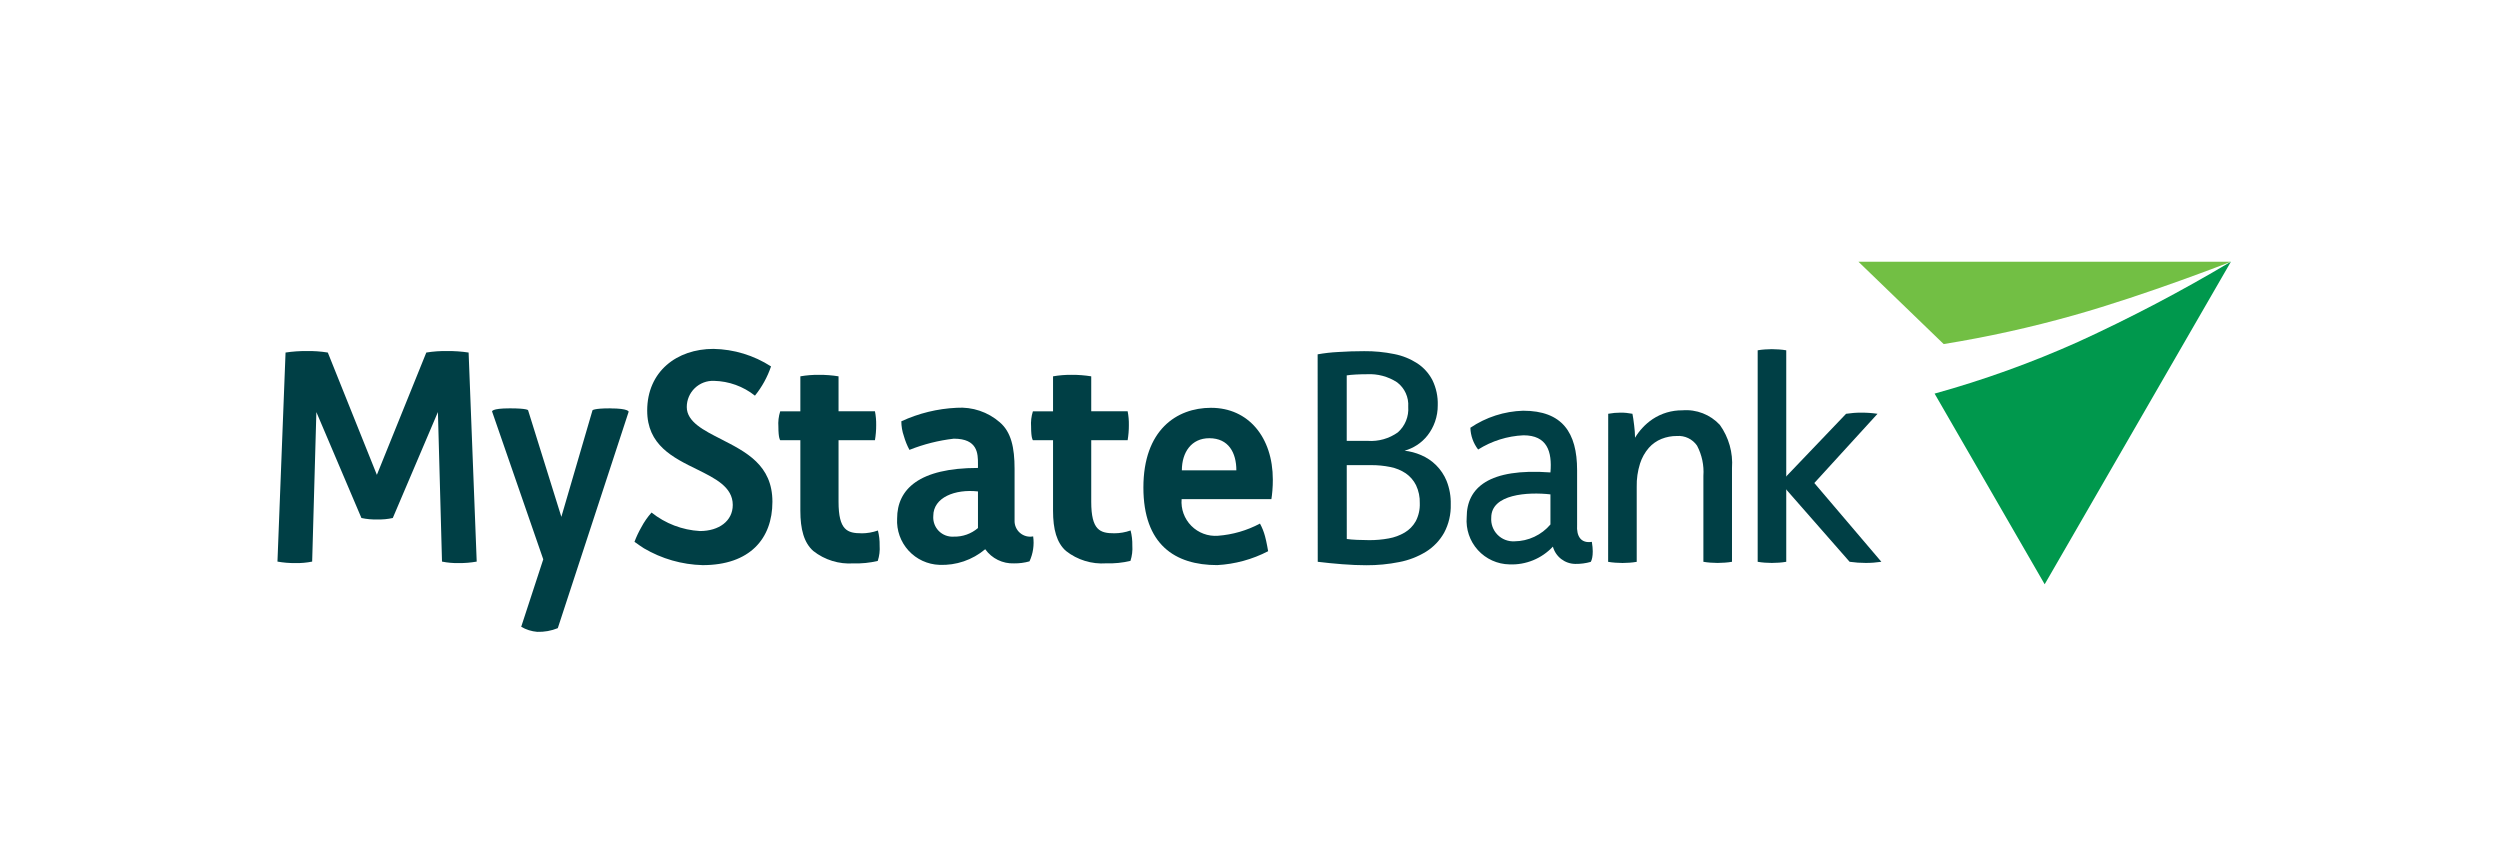
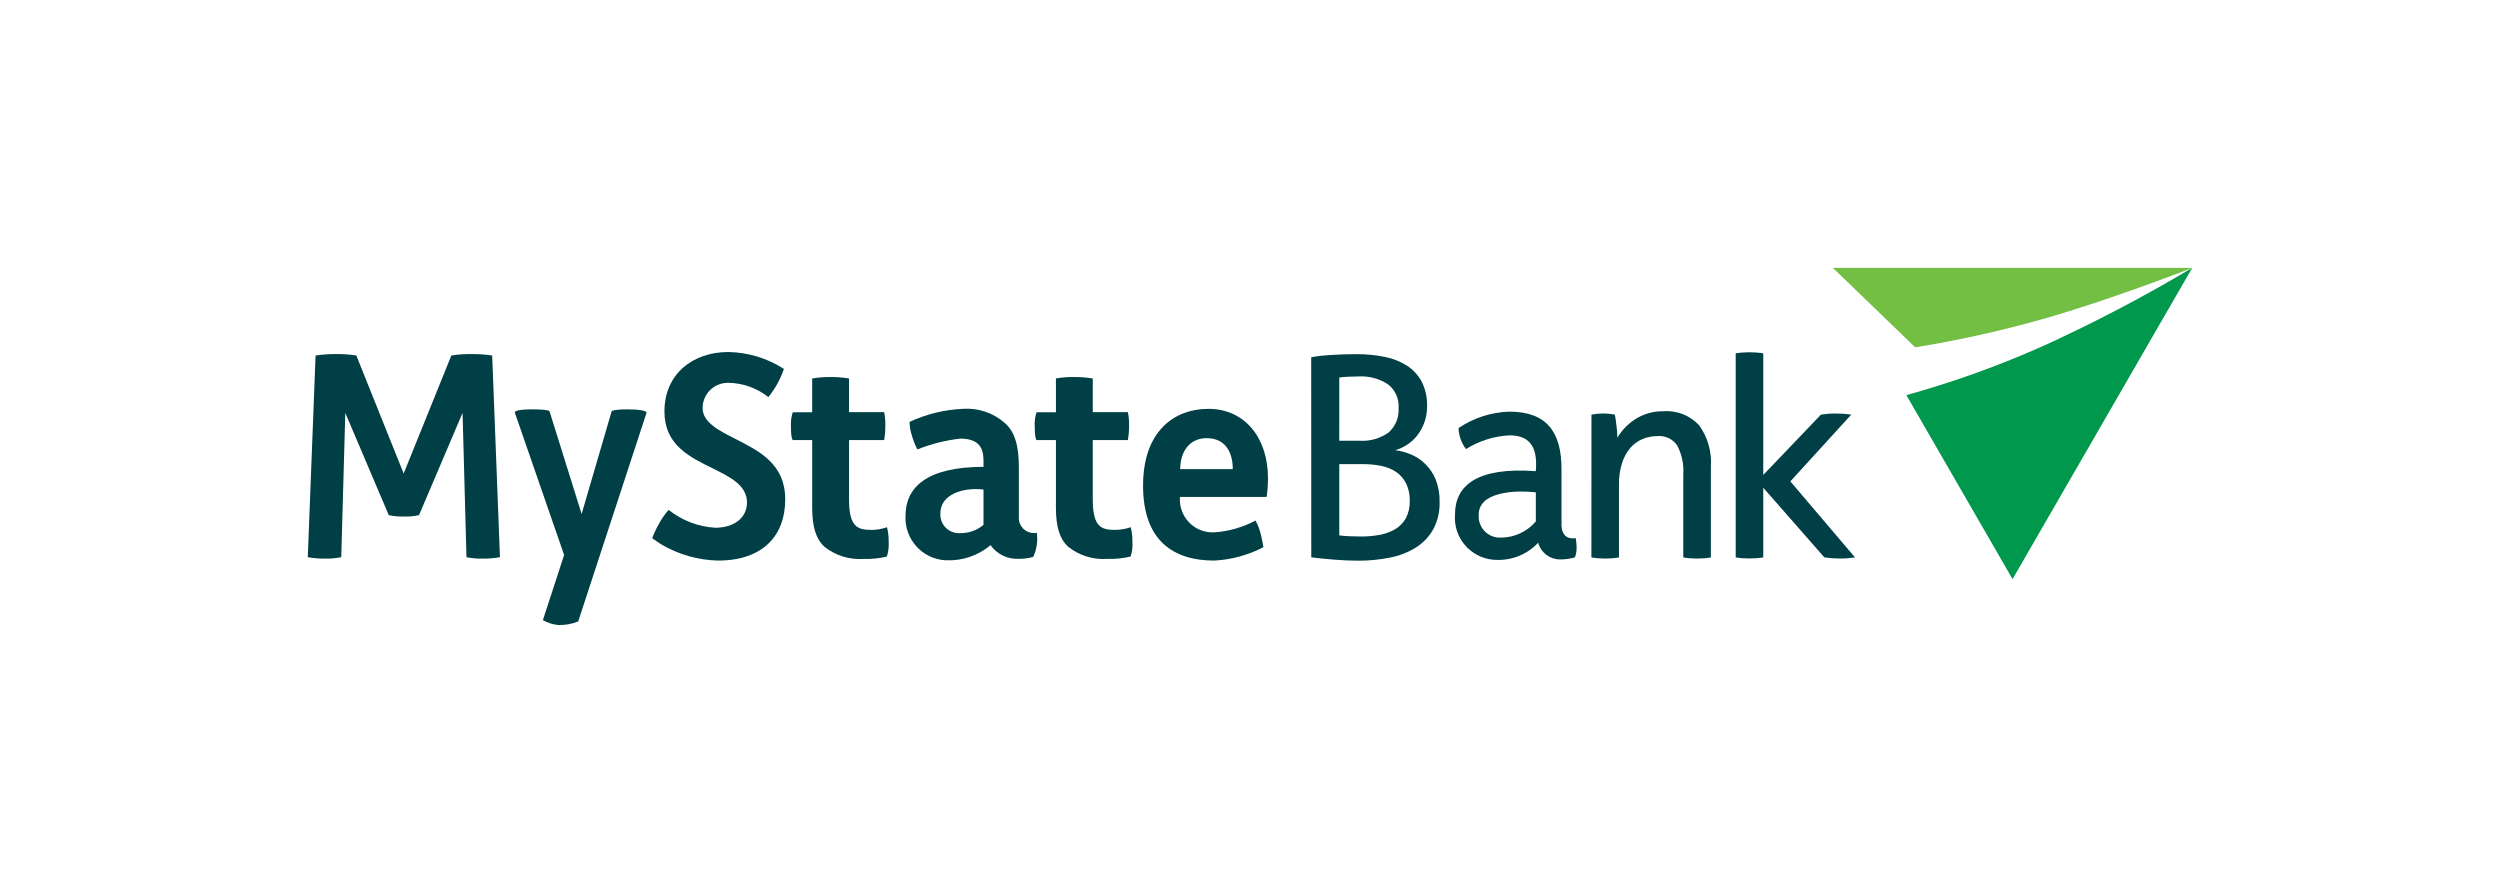
- <svg xmlns="http://www.w3.org/2000/svg" viewBox="0 0 247.17 84.966">
-   <defs>
-     <clipPath id="a">
-       <rect x="4.585" y="2.484" width="238.11" height="83.319" style="fill:none" />
-     </clipPath>
-   </defs>
-   <g style="clip-path:url(#a)">
-     <path d="M205.46,33.8a99.949,99.949,0,0,1-14.191,5.115l10.884,18.851,18.414-31.895A157.272,157.272,0,0,1,205.46,33.8" style="fill:#00984d" />
-     <path d="M192.169,34.017a114.933,114.933,0,0,0,12.886-2.851c7.111-2,15.514-5.292,15.514-5.292H183.737Z" style="fill:#72bf44" />
-     <path d="M85.19,52.725c-1.412,0-2.285-.292-2.285-3.123V43.519h3.6a8.841,8.841,0,0,0,.121-1.486,6.455,6.455,0,0,0-.121-1.371h-3.6V37.207a11.664,11.664,0,0,0-1.93-.148,10.024,10.024,0,0,0-1.846.148v3.462H77.137a4.044,4.044,0,0,0-.179,1.53c0,1.163.179,1.32.179,1.32h1.992v6.974c0,1.841.361,3.168,1.28,3.982A5.784,5.784,0,0,0,84.382,55.7a9.03,9.03,0,0,0,2.4-.242,4.009,4.009,0,0,0,.186-1.525,5.572,5.572,0,0,0-.171-1.483,4.861,4.861,0,0,1-1.606.279" style="fill:#003f45" />
-     <path d="M110.173,52.725c-1.412,0-2.285-.292-2.285-3.123V43.519h3.6a8.841,8.841,0,0,0,.121-1.486,6.455,6.455,0,0,0-.121-1.371h-3.6V37.207a11.679,11.679,0,0,0-1.93-.148,10.024,10.024,0,0,0-1.846.148v3.462H102.12a4.064,4.064,0,0,0-.178,1.53c0,1.163.178,1.32.178,1.32h1.992v6.974c0,1.841.361,3.168,1.28,3.982a5.784,5.784,0,0,0,3.973,1.221,9.03,9.03,0,0,0,2.4-.242,4.009,4.009,0,0,0,.186-1.525,5.572,5.572,0,0,0-.171-1.483,4.861,4.861,0,0,1-1.606.279" style="fill:#003f45" />
-     <path d="M44.239,34.707a11.732,11.732,0,0,0-2.091.148L37.261,46.948,32.41,34.855a11.716,11.716,0,0,0-2.089-.148,13.2,13.2,0,0,0-2.089.148l-.8,20.669a9.472,9.472,0,0,0,1.772.147,7.584,7.584,0,0,0,1.659-.147l.416-14.782,4.454,10.471a6.306,6.306,0,0,0,1.561.143,6.083,6.083,0,0,0,1.541-.143l4.455-10.462.007.014L43.7,55.524a7.566,7.566,0,0,0,1.657.147,9.472,9.472,0,0,0,1.774-.147l-.8-20.669a13.21,13.21,0,0,0-2.088-.148" style="fill:#003f45" />
-     <path d="M60.362,40.373h-.09c-1.554,0-1.692.19-1.692.19L55.5,51.1l-3.29-10.542s-.054-.186-1.786-.186H50.4c-1.849,0-1.748.316-1.748.316L53.711,55.3,51.53,61.969a3.764,3.764,0,0,0,1.58.5,4.973,4.973,0,0,0,2.038-.364l7.007-21.4s0-.327-1.793-.327" style="fill:#003f45" />
-     <path d="M116.848,46.5c0-1.785.948-3.175,2.71-3.175,1.913,0,2.678,1.438,2.678,3.175Zm2.888-6.181c-3.428,0-6.691,2.216-6.691,7.877,0,5.636,3.11,7.675,7.3,7.675a12.386,12.386,0,0,0,5.033-1.374s-.155-.938-.307-1.476a5.624,5.624,0,0,0-.5-1.256,10.5,10.5,0,0,1-4.154,1.205,3.349,3.349,0,0,1-3.592-3.625H125.7c.037-.209.07-.493.1-.847s.042-.713.042-1.078c0-4.192-2.424-7.1-6.1-7.1" style="fill:#003f45" />
-     <path d="M71.258,43.4c-1.646-.839-3.358-1.684-3.358-3.157a2.585,2.585,0,0,1,2.689-2.589,6.745,6.745,0,0,1,4.051,1.464,9.448,9.448,0,0,0,1.591-2.891,10.859,10.859,0,0,0-5.694-1.733c-3.611,0-6.55,2.224-6.55,6.1,0,3.407,2.534,4.645,4.96,5.829,1.733.867,3.5,1.709,3.5,3.5,0,1.589-1.368,2.58-3.245,2.58a8.437,8.437,0,0,1-4.785-1.83,7.4,7.4,0,0,0-1.013,1.46,10,10,0,0,0-.675,1.434c.322.237.632.447.938.645a12.051,12.051,0,0,0,5.8,1.662c4.651,0,6.9-2.6,6.9-6.269,0-3.638-2.622-4.929-5.105-6.2" style="fill:#003f45" />
-     <path d="M96.69,52.207a3.538,3.538,0,0,1-2.388.849,1.9,1.9,0,0,1-2.029-2.05c0-1.832,2.161-2.671,4.417-2.418Zm3.619-.758V46.354c0-2.107-.338-3.64-1.458-4.6a5.88,5.88,0,0,0-4.266-1.437,14.6,14.6,0,0,0-5.472,1.337,4.468,4.468,0,0,0,.25,1.458,6.789,6.789,0,0,0,.552,1.366A17.173,17.173,0,0,1,94.3,43.371c2.378,0,2.39,1.489,2.39,2.5v.393c-5.816,0-7.993,2.1-7.993,5a4.338,4.338,0,0,0,4.182,4.582A6.592,6.592,0,0,0,97.406,54.3a3.343,3.343,0,0,0,2.851,1.4,5.363,5.363,0,0,0,1.527-.2,4.427,4.427,0,0,0,.363-2.468,1.544,1.544,0,0,1-1.838-1.578" style="fill:#003f45" />
-     <path d="M133.153,53.289c.266.038.6.068,1.013.086s.813.028,1.212.028a10.3,10.3,0,0,0,1.926-.171,4.738,4.738,0,0,0,1.583-.585,3.042,3.042,0,0,0,1.084-1.112,3.572,3.572,0,0,0,.4-1.782A3.888,3.888,0,0,0,140,47.969a3.11,3.11,0,0,0-1.012-1.17,4.189,4.189,0,0,0-1.526-.627,9.3,9.3,0,0,0-1.912-.186h-2.4Zm2.082-9.7a4.577,4.577,0,0,0,2.967-.841,3.073,3.073,0,0,0,1.027-2.525,2.8,2.8,0,0,0-1.1-2.424,4.973,4.973,0,0,0-2.981-.8c-.38,0-.746.011-1.1.029s-.651.047-.9.085V43.59Zm-4.963-8.557a16.149,16.149,0,0,1,2-.228q1.284-.086,2.6-.086a14.282,14.282,0,0,1,2.966.285,6.5,6.5,0,0,1,2.3.928,4.43,4.43,0,0,1,1.483,1.653,5.293,5.293,0,0,1,.527,2.469,4.823,4.823,0,0,1-.271,1.64,4.746,4.746,0,0,1-.727,1.34,4.268,4.268,0,0,1-1.055.97,4.457,4.457,0,0,1-1.226.557,5.65,5.65,0,0,1,1.611.427,4.7,4.7,0,0,1,2.539,2.553,5.863,5.863,0,0,1,.414,2.325,5.613,5.613,0,0,1-.657,2.81,5.232,5.232,0,0,1-1.783,1.868,7.887,7.887,0,0,1-2.652,1.027,16.23,16.23,0,0,1-3.267.314q-1.083,0-2.367-.1t-2.425-.241Z" style="fill:#003f45" />
-     <path d="M159,40.909c.21-.038.414-.066.614-.085s.4-.028.613-.028a5.638,5.638,0,0,1,.585.028c.18.019.374.047.584.085.058.285.114.67.171,1.155a10.522,10.522,0,0,1,.086,1.213,5.79,5.79,0,0,1,.728-.97,5.574,5.574,0,0,1,1.012-.87,5.227,5.227,0,0,1,2.938-.87,4.547,4.547,0,0,1,3.708,1.441,6.527,6.527,0,0,1,1.2,4.264v9.271a6.767,6.767,0,0,1-.715.085q-.4.028-.713.029c-.21,0-.442-.01-.7-.029a6.747,6.747,0,0,1-.7-.085v-8.5a5.55,5.55,0,0,0-.627-2.981,2.216,2.216,0,0,0-2-.956,4.038,4.038,0,0,0-1.512.286,3.354,3.354,0,0,0-1.254.884,4.423,4.423,0,0,0-.871,1.555,7.1,7.1,0,0,0-.328,2.3v7.416a6.7,6.7,0,0,1-.7.085q-.387.028-.7.029c-.21,0-.446-.01-.713-.029a6.725,6.725,0,0,1-.713-.085Z" style="fill:#003f45" />
-     <path d="M173.778,34.634a6.692,6.692,0,0,1,.7-.085q.384-.029.7-.029c.208,0,.446.01.712.029a6.662,6.662,0,0,1,.713.085V55.543a6.909,6.909,0,0,1-.713.086c-.266.019-.5.027-.712.027s-.443-.008-.7-.027a6.956,6.956,0,0,1-.7-.086Z" style="fill:#003f45" />
-     <path d="M179.379,47.755l6.628,7.788c-.265.038-.523.066-.769.085s-.5.028-.77.028-.532-.009-.8-.028-.532-.047-.8-.085l-7.233-8.249v.817l6.883-7.2c.247-.038.494-.066.741-.086s.5-.028.77-.028c.286,0,.557.01.814.028s.518.048.784.086Z" style="fill:#003f45" />
-     <path d="M153.289,51.854a4.722,4.722,0,0,1-3.552,1.665,2.183,2.183,0,0,1-2.3-2.348c0-2.325,3.615-2.544,5.852-2.293Zm2.636.02V46.488c0-3.733-1.473-5.881-5.335-5.881a9.851,9.851,0,0,0-5.216,1.683,3.7,3.7,0,0,0,.766,2.154,9.2,9.2,0,0,1,4.482-1.407c2.334,0,2.847,1.59,2.667,3.671-6.089-.446-8.279,1.513-8.279,4.425a4.315,4.315,0,0,0,4.228,4.667,5.559,5.559,0,0,0,4.294-1.756,2.321,2.321,0,0,0,2.224,1.709,5.3,5.3,0,0,0,1.515-.2s.365-.491.112-1.982c-1.065.167-1.537-.529-1.458-1.7" style="fill:#003f45" />
-   </g>
+ <svg xmlns="http://www.w3.org/2000/svg" viewBox="0 0 280 100">
+   <path d="M229.02,38.665a109.244,109.244,0,0,1-15.508,5.59l11.894,20.606L245.529,30a171.912,171.912,0,0,1-16.509,8.665" style="fill:#00984d" />
+   <path d="M214.5,38.9a125.746,125.746,0,0,0,14.082-3.11C236.349,33.606,245.532,30,245.532,30H205.281Z" style="fill:#72bf44" />
+   <path d="M97.592,59.353l0-.007c-1.543,0-2.5-.319-2.5-3.412V49.286h3.934a9.609,9.609,0,0,0,.132-1.624,6.97,6.97,0,0,0-.132-1.5H95.09V42.388a12.84,12.84,0,0,0-2.109-.162,11,11,0,0,0-2.017.162v3.786H88.787a4.423,4.423,0,0,0-.2,1.672c0,1.271.2,1.442.2,1.442h2.18v7.621c0,2.012.395,3.463,1.4,4.352A6.321,6.321,0,0,0,96.708,62.6a9.845,9.845,0,0,0,2.622-.265,4.377,4.377,0,0,0,.2-1.666,6.153,6.153,0,0,0-.187-1.621A5.3,5.3,0,0,1,97.592,59.353Z" style="fill:#003f45" />
+   <path d="M124.89,59.349v0c-1.543,0-2.5-.319-2.5-3.412V49.286h3.934a9.609,9.609,0,0,0,.132-1.624,6.97,6.97,0,0,0-.132-1.5h-3.934V42.388a12.84,12.84,0,0,0-2.109-.162,11,11,0,0,0-2.017.162v3.786h-2.177a4.444,4.444,0,0,0-.195,1.672c0,1.271.195,1.442.195,1.442h2.177v7.621c0,2.012.394,3.463,1.4,4.352a6.322,6.322,0,0,0,4.342,1.334,9.855,9.855,0,0,0,2.623-.264,4.359,4.359,0,0,0,.2-1.667,6.058,6.058,0,0,0-.187-1.62A5.324,5.324,0,0,1,124.89,59.349Z" style="fill:#003f45" />
+   <path d="M52.841,39.656h-.006a12.859,12.859,0,0,0-2.285.162L45.21,53.033l-5.3-13.215a12.819,12.819,0,0,0-2.282-.162,14.3,14.3,0,0,0-2.283.162l-.874,22.587a10.377,10.377,0,0,0,1.936.161,8.3,8.3,0,0,0,1.813-.161l.454-16.154,4.867,11.443a6.887,6.887,0,0,0,1.706.156,6.625,6.625,0,0,0,1.684-.156L51.8,46.261l.008.015.437,16.129a8.276,8.276,0,0,0,1.811.161,10.249,10.249,0,0,0,1.939-.161l-.87-22.587A14.537,14.537,0,0,0,52.841,39.656Z" style="fill:#003f45" />
+   <path d="M70.457,45.856l0-.01h-.1c-1.7,0-1.849.207-1.849.207L65.142,57.568l-3.6-11.52s-.059-.2-1.952-.2h-.026c-2.02,0-1.91.345-1.91.345l5.529,15.968-2.382,7.293A4.123,4.123,0,0,0,62.532,70a5.425,5.425,0,0,0,2.227-.4l7.658-23.386S72.417,45.856,70.457,45.856Z" style="fill:#003f45" />
+   <path d="M135.346,45.791l-.011,0c-3.746,0-7.312,2.422-7.312,8.608,0,6.159,3.4,8.387,7.978,8.387a13.535,13.535,0,0,0,5.5-1.5s-.169-1.025-.335-1.613a6.168,6.168,0,0,0-.547-1.373,11.455,11.455,0,0,1-4.535,1.318,3.667,3.667,0,0,1-3.926-3.961h9.7c.041-.229.077-.539.11-.926s.045-.779.045-1.178C142.012,48.969,139.363,45.791,135.346,45.791Zm-3.162,6.753c0-1.951,1.036-3.47,2.961-3.47,2.091,0,2.927,1.571,2.927,3.47Z" style="fill:#003f45" />
+   <path d="M82.367,49.158l-.005,0c-1.8-.917-3.669-1.84-3.669-3.45a2.825,2.825,0,0,1,2.818-2.832h.12a7.369,7.369,0,0,1,4.427,1.6,10.331,10.331,0,0,0,1.74-3.157,11.878,11.878,0,0,0-6.223-1.894c-3.946,0-7.158,2.431-7.158,6.666,0,3.724,2.77,5.077,5.421,6.371,1.894.947,3.825,1.867,3.825,3.824,0,1.737-1.495,2.82-3.547,2.82a9.221,9.221,0,0,1-5.229-2,8.109,8.109,0,0,0-1.107,1.6,10.9,10.9,0,0,0-.735,1.571c.352.259.69.488,1.025.7a13.161,13.161,0,0,0,6.335,1.808c5.083,0,7.54-2.841,7.54-6.85C87.945,51.958,85.08,50.547,82.367,49.158Z" style="fill:#003f45" />
+   <path d="M114.142,58.347a1.629,1.629,0,0,1-.03-.394h0V52.384c0-2.3-.37-3.978-1.594-5.027a6.424,6.424,0,0,0-4.662-1.57,15.946,15.946,0,0,0-5.98,1.461,4.885,4.885,0,0,0,.274,1.593,7.374,7.374,0,0,0,.6,1.493,18.743,18.743,0,0,1,4.792-1.21c2.6,0,2.612,1.627,2.612,2.732v.43c-6.356,0-8.735,2.3-8.735,5.464a4.741,4.741,0,0,0,4.463,5h.109a7.2,7.2,0,0,0,4.947-1.69,3.656,3.656,0,0,0,3.116,1.53,5.882,5.882,0,0,0,1.669-.218,4.839,4.839,0,0,0,.4-2.7A1.687,1.687,0,0,1,114.142,58.347Zm-6.6,1.361a2.075,2.075,0,0,1-2.218-1.923,1.864,1.864,0,0,1,0-.317c0-2,2.361-2.919,4.827-2.642V58.78A3.865,3.865,0,0,1,107.545,59.708Z" style="fill:#003f45" />
+   <path d="M158.009,50.89a6.182,6.182,0,0,0-1.76-.466,4.854,4.854,0,0,0,1.339-.609,4.655,4.655,0,0,0,1.153-1.06,5.241,5.241,0,0,0,1.091-3.257,5.8,5.8,0,0,0-.576-2.7,4.833,4.833,0,0,0-1.621-1.806,7.1,7.1,0,0,0-2.513-1.014,15.612,15.612,0,0,0-3.241-.312q-1.439,0-2.842.094a17.416,17.416,0,0,0-2.185.249l.01,22.415q1.246.154,2.649.263t2.587.11a17.821,17.821,0,0,0,3.57-.343,8.629,8.629,0,0,0,2.9-1.123,5.73,5.73,0,0,0,1.948-2.041,6.127,6.127,0,0,0,.718-3.071,6.42,6.42,0,0,0-.451-2.541A5.138,5.138,0,0,0,158.009,50.89ZM150,42.285c.272-.041.6-.073.983-.092s.787-.032,1.2-.032a5.443,5.443,0,0,1,3.258.874,3.063,3.063,0,0,1,1.2,2.649,3.358,3.358,0,0,1-1.122,2.759,5,5,0,0,1-3.243.919l-2.28,0Zm7.456,15.761a3.335,3.335,0,0,1-1.185,1.215,5.207,5.207,0,0,1-1.73.64,11.252,11.252,0,0,1-2.1.186c-.436,0-.874-.011-1.325-.03S150.293,60,150,59.963l0-7.981h2.622a10.186,10.186,0,0,1,2.09.2,4.6,4.6,0,0,1,1.668.685,3.394,3.394,0,0,1,1.105,1.279,4.25,4.25,0,0,1,.406,1.95A3.917,3.917,0,0,1,157.453,58.046Z" style="fill:#003f45" />
+   <path d="M186.26,46.06a5.707,5.707,0,0,0-3.211.951,6.043,6.043,0,0,0-1.106.95,6.337,6.337,0,0,0-.8,1.061,11.3,11.3,0,0,0-.094-1.326c-.062-.53-.123-.951-.187-1.262-.229-.042-.441-.072-.638-.093-.212-.021-.426-.031-.639-.031-.233,0-.452.01-.67.031s-.441.051-.671.093l-.008,16a7.279,7.279,0,0,0,.78.093c.291.021.55.033.779.032s.483-.011.765-.032a7.066,7.066,0,0,0,.765-.093v-8.1a7.727,7.727,0,0,1,.358-2.513,4.839,4.839,0,0,1,.952-1.7,3.675,3.675,0,0,1,1.37-.966,4.413,4.413,0,0,1,1.653-.312,2.418,2.418,0,0,1,2.185,1.044,6.065,6.065,0,0,1,.685,3.258v9.289a7.066,7.066,0,0,0,.765.093c.282.021.533.033.765.032s.488-.011.78-.032a7.328,7.328,0,0,0,.781-.093V52.294a7.134,7.134,0,0,0-1.311-4.659A4.969,4.969,0,0,0,186.26,46.06Z" style="fill:#003f45" />
+   <path d="M200.519,53.915l6.824-7.479c-.291-.042-.576-.074-.857-.094s-.577-.031-.889-.031c-.3,0-.572.009-.842.031s-.54.052-.809.094l-6.461,6.758V39.576a7.291,7.291,0,0,0-.779-.093c-.291-.02-.551-.031-.779-.031s-.485.01-.764.031a7.534,7.534,0,0,0-.765.093v22.85a7.536,7.536,0,0,0,.765.094c.28.021.533.029.764.029s.488-.008.779-.029a7.56,7.56,0,0,0,.779-.094v-7.8l6.846,7.805c.293.042.582.072.875.093s.579.03.874.03.572-.009.841-.03.551-.051.841-.093Z" style="fill:#003f45" />
+   <path d="M174.888,58.413V52.531c0-4.08-1.61-6.427-5.831-6.427a10.762,10.762,0,0,0-5.7,1.839,4.052,4.052,0,0,0,.837,2.354,10.055,10.055,0,0,1,4.9-1.538c2.551,0,3.112,1.738,2.915,4.012-6.654-.487-9.048,1.653-9.048,4.836a4.717,4.717,0,0,0,4.315,5.085c.1.008.2.013.306.015a6.077,6.077,0,0,0,4.692-1.919,2.539,2.539,0,0,0,2.431,1.868,5.834,5.834,0,0,0,1.656-.219s.4-.537.122-2.166C175.317,60.453,174.8,59.693,174.888,58.413Zm-6.763,1.8a2.385,2.385,0,0,1-2.513-2.247,2.123,2.123,0,0,1,0-.319c0-2.541,3.95-2.78,6.4-2.506V58.4A5.163,5.163,0,0,1,168.125,60.214Z" style="fill:#003f45" />
</svg>
